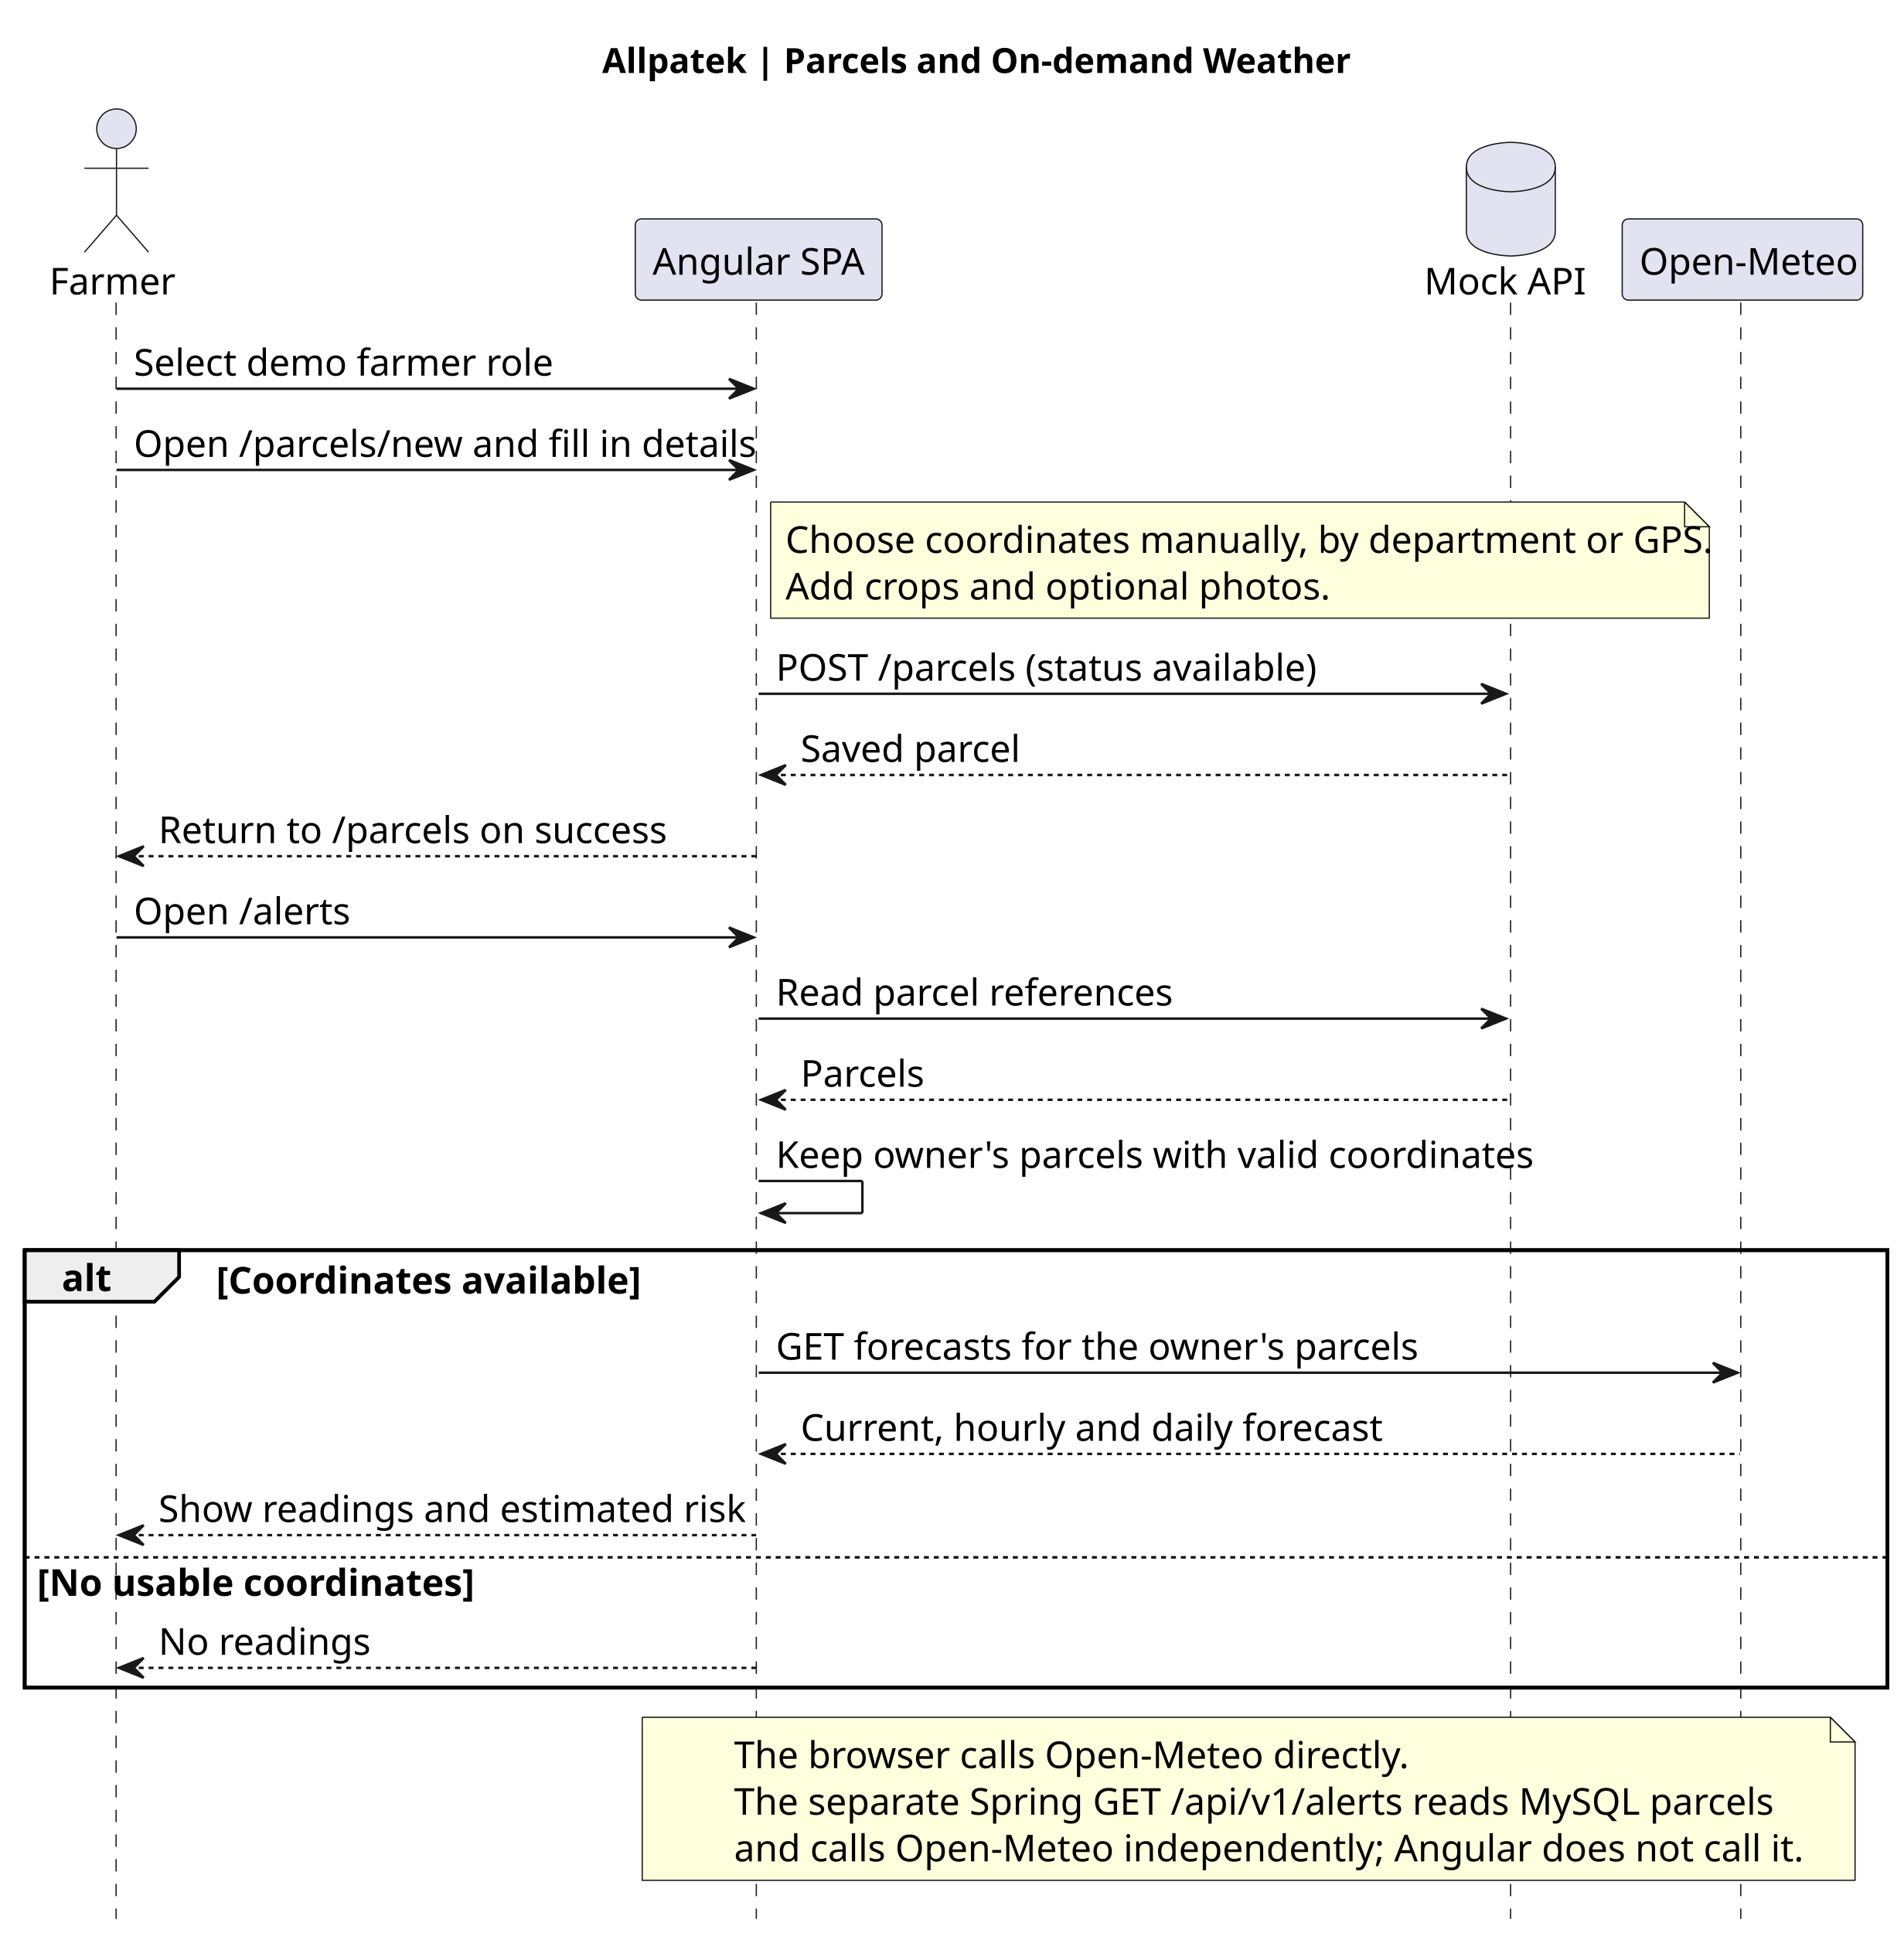
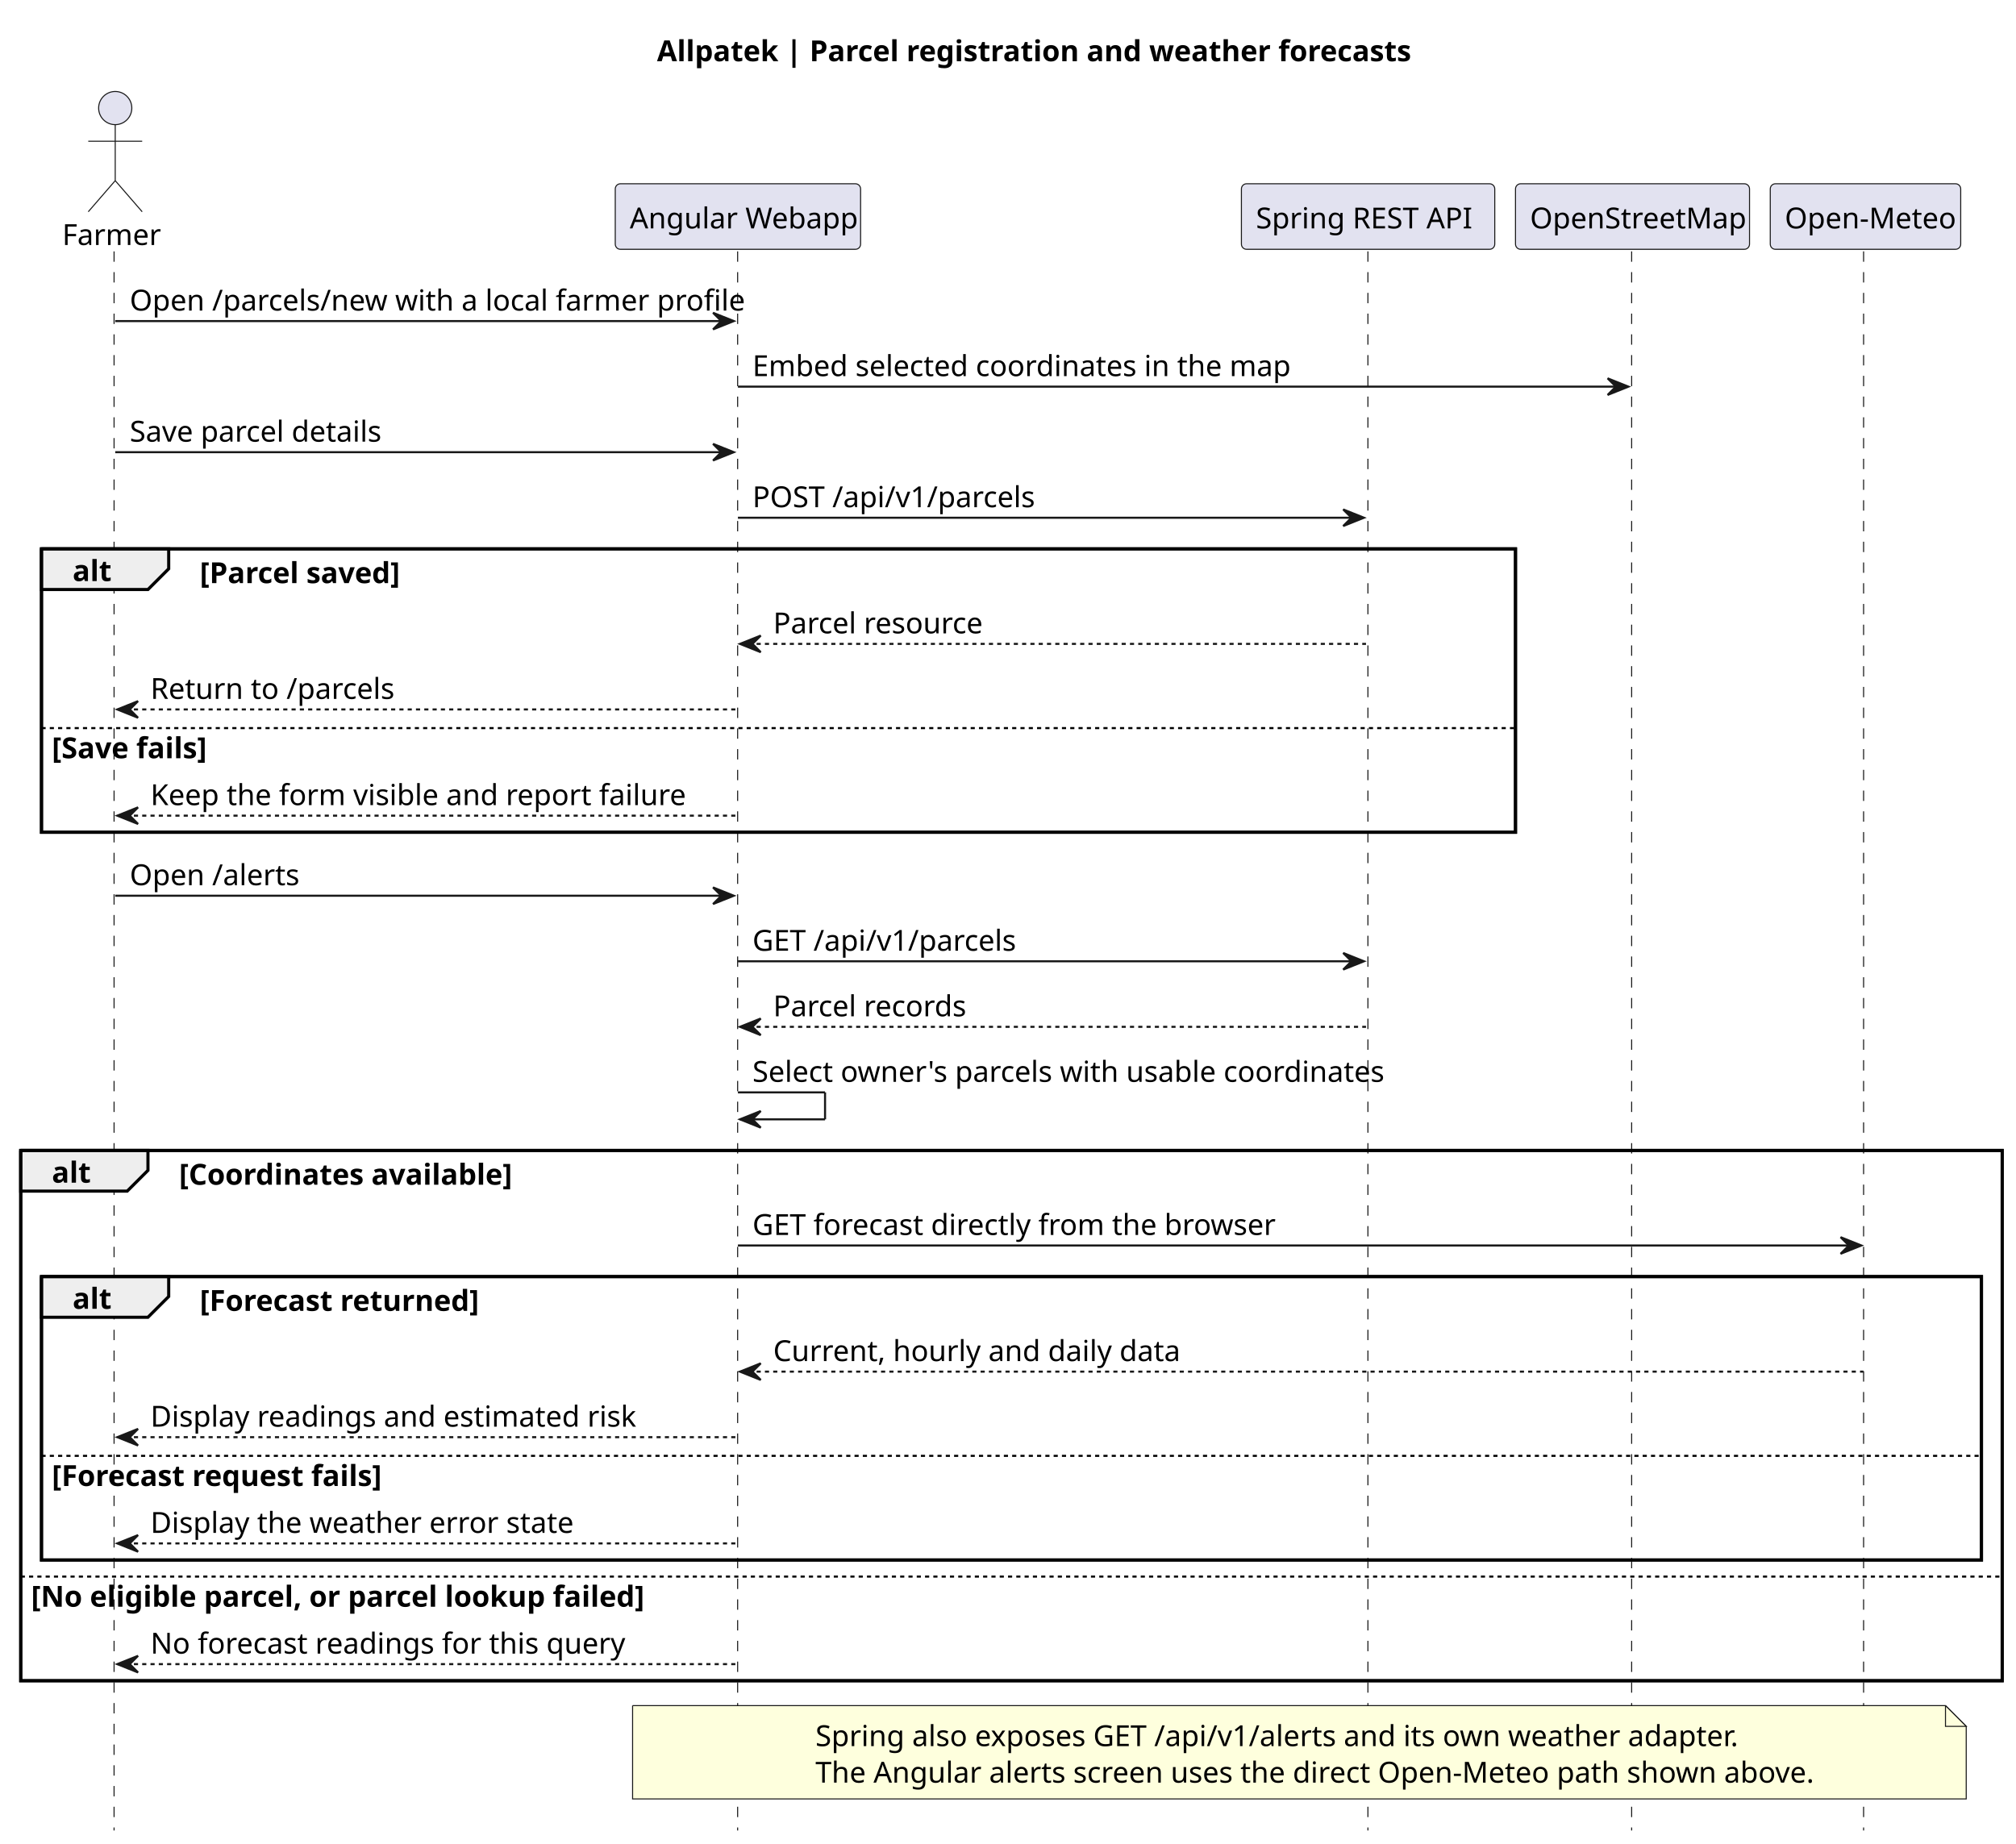
- <svg xmlns="http://www.w3.org/2000/svg" contentStyleType="text/css" data-diagram-type="SEQUENCE" height="1141.875px" preserveAspectRatio="none" style="width:1124px;height:1141px;background:#FFFFFF;" version="1.1" viewBox="0 0 1124 1141" width="1124.375px" zoomAndPan="magnify">
+ <svg xmlns="http://www.w3.org/2000/svg" contentStyleType="text/css" data-diagram-type="SEQUENCE" height="1111.25px" preserveAspectRatio="none" style="width:1215px;height:1111px;background:#FFFFFF;" version="1.1" viewBox="0 0 1215 1111" width="1215px" zoomAndPan="magnify">
  <defs />
  <g>
-     <text fill="#000000" font-family="sans-serif" font-size="20.417" font-weight="bold" lengthAdjust="spacing" textLength="416.428" x="355.516" y="43.069">Allpatek | Parcels and On-demand Weather</text>
-     <rect fill="none" height="258.228" style="stroke:#000000;stroke-width:2.188;" width="1099.752" x="14.583" y="737.939" />
+     <text fill="#000000" font-family="sans-serif" font-size="17.5" font-weight="bold" lengthAdjust="spacing" textLength="426.024" x="395.952" y="36.916">Allpatek | Parcel registration and weather forecasts</text>
+     <rect fill="none" height="170.82" style="stroke:#000000;stroke-width:1.875;" width="888.359" x="25" y="330.82" />
+     <rect fill="none" height="319.629" style="stroke:#000000;stroke-width:1.875;" width="1194.177" x="12.5" y="693.438" />
+     <rect fill="none" height="170.82" style="stroke:#000000;stroke-width:1.875;" width="1169.177" x="25" y="769.473" />
    <g class="participant-lifeline" data-entity-uid="part1" data-qualified-name="Farmer" id="part1-lifeline">
      <g>
-         <rect fill="#000000" fill-opacity="0" height="954.058" width="11.667" x="62.951" y="178.612" />
-         <line style="stroke:#181818;stroke-width:0.729;stroke-dasharray:7.292,7.292;" x1="68.542" x2="68.542" y1="178.612" y2="1132.669" />
+         <rect fill="#000000" fill-opacity="0" height="951.816" width="10" x="64.444" y="151.523" />
+         <line style="stroke:#181818;stroke-width:0.625;stroke-dasharray:6.25,6.25;" x1="68.75" x2="68.75" y1="151.523" y2="1103.34" />
      </g>
    </g>
    <g class="participant-lifeline" data-entity-uid="part2" data-qualified-name="Web" id="part2-lifeline">
      <g>
-         <rect fill="#000000" fill-opacity="0" height="954.058" width="11.667" x="442.065" y="178.612" />
-         <line style="stroke:#181818;stroke-width:0.729;stroke-dasharray:7.292,7.292;" x1="446.525" x2="446.525" y1="178.612" y2="1132.669" />
+         <rect fill="#000000" fill-opacity="0" height="951.816" width="10" x="439.736" y="151.523" />
+         <line style="stroke:#181818;stroke-width:0.625;stroke-dasharray:6.25,6.25;" x1="444.555" x2="444.555" y1="151.523" y2="1103.34" />
      </g>
    </g>
-     <g class="participant-lifeline" data-entity-uid="part3" data-qualified-name="Mock" id="part3-lifeline">
+     <g class="participant-lifeline" data-entity-uid="part3" data-qualified-name="Api" id="part3-lifeline">
      <g>
-         <rect fill="#000000" fill-opacity="0" height="954.058" width="11.667" x="886.15" y="178.612" />
-         <line style="stroke:#181818;stroke-width:0.729;stroke-dasharray:7.292,7.292;" x1="891.851" x2="891.851" y1="178.612" y2="1132.669" />
+         <rect fill="#000000" fill-opacity="0" height="951.816" width="10" x="819.515" y="151.523" />
+         <line style="stroke:#181818;stroke-width:0.625;stroke-dasharray:6.25,6.25;" x1="824.42" x2="824.42" y1="151.523" y2="1103.34" />
      </g>
    </g>
-     <g class="participant-lifeline" data-entity-uid="part4" data-qualified-name="Weather" id="part4-lifeline">
+     <g class="participant-lifeline" data-entity-uid="part4" data-qualified-name="Maps" id="part4-lifeline">
      <g>
-         <rect fill="#000000" fill-opacity="0" height="954.058" width="11.667" x="1022.913" y="178.612" />
-         <line style="stroke:#181818;stroke-width:0.729;stroke-dasharray:7.292,7.292;" x1="1027.741" x2="1027.741" y1="178.612" y2="1132.669" />
+         <rect fill="#000000" fill-opacity="0" height="951.816" width="10" x="978.881" y="151.523" />
+         <line style="stroke:#181818;stroke-width:0.625;stroke-dasharray:6.25,6.25;" x1="983.359" x2="983.359" y1="151.523" y2="1103.34" />
+       </g>
+     </g>
+     <g class="participant-lifeline" data-entity-uid="part5" data-qualified-name="Weather" id="part5-lifeline">
+       <g>
+         <rect fill="#000000" fill-opacity="0" height="951.816" width="10" x="1119.29" y="151.523" />
+         <line style="stroke:#181818;stroke-width:0.625;stroke-dasharray:6.25,6.25;" x1="1123.152" x2="1123.152" y1="151.523" y2="1103.34" />
      </g>
    </g>
    <g class="participant participant-head" data-entity-uid="part1" data-qualified-name="Farmer" id="part1-head">
-       <text fill="#000000" font-family="sans-serif" font-size="21.875" lengthAdjust="spacing" textLength="70.485" x="29.167" y="173.805">Farmer</text>
-       <ellipse cx="68.784" cy="75.993" fill="#E2E2F0" rx="11.667" ry="11.667" style="stroke:#181818;stroke-width:0.729;" />
-       <path d="M68.784,87.659 L68.784,127.034 M49.826,99.326 L87.743,99.326 M68.784,127.034 L49.826,148.91 M68.784,127.034 L87.743,148.91" fill="none" style="stroke:#181818;stroke-width:0.729;" />
+       <text fill="#000000" font-family="sans-serif" font-size="17.5" lengthAdjust="spacing" textLength="56.388" x="37.5" y="147.678">Farmer</text>
+       <ellipse cx="69.444" cy="65.137" fill="#E2E2F0" rx="10" ry="10" style="stroke:#181818;stroke-width:0.625;" />
+       <path d="M69.444,75.137 L69.444,108.887 M53.194,85.137 L85.694,85.137 M69.444,108.887 L53.194,127.637 M69.444,108.887 L85.694,127.637" fill="none" style="stroke:#181818;stroke-width:0.625;" />
    </g>
    <g class="participant participant-head" data-entity-uid="part2" data-qualified-name="Web" id="part2-head">
-       <rect fill="#E2E2F0" height="47.931" rx="3.646" ry="3.646" style="stroke:#181818;stroke-width:0.729;" width="145.664" x="375.067" y="129.222" />
-       <text fill="#000000" font-family="sans-serif" font-size="21.875" lengthAdjust="spacing" textLength="125.247" x="385.275" y="162.138">Angular SPA</text>
+       <rect fill="#E2E2F0" height="39.512" rx="3.125" ry="3.125" style="stroke:#181818;stroke-width:0.625;" width="147.861" x="370.805" y="110.762" />
+       <text fill="#000000" font-family="sans-serif" font-size="17.5" lengthAdjust="spacing" textLength="130.361" x="379.555" y="137.678">Angular Webapp</text>
    </g>
-     <g class="participant participant-head" data-entity-uid="part3" data-qualified-name="Mock" id="part3-head">
-       <text fill="#000000" font-family="sans-serif" font-size="21.875" lengthAdjust="spacing" textLength="93.599" x="840.809" y="173.805">Mock API</text>
-       <path d="M865.733,98.597 C865.733,84.014 891.983,84.014 891.983,84.014 C891.983,84.014 918.233,84.014 918.233,98.597 L918.233,136.514 C918.233,151.097 891.983,151.097 891.983,151.097 C891.983,151.097 865.733,151.097 865.733,136.514 L865.733,98.597" fill="#E2E2F0" style="stroke:#181818;stroke-width:0.729;" />
-       <path d="M865.733,98.597 C865.733,113.18 891.983,113.18 891.983,113.18 C891.983,113.18 918.233,113.18 918.233,98.597" fill="none" style="stroke:#181818;stroke-width:0.729;" />
+     <g class="participant participant-head" data-entity-uid="part3" data-qualified-name="Api" id="part3-head">
+       <rect fill="#E2E2F0" height="39.512" rx="3.125" ry="3.125" style="stroke:#181818;stroke-width:0.625;" width="152.689" x="748.17" y="110.762" />
+       <text fill="#000000" font-family="sans-serif" font-size="17.5" lengthAdjust="spacing" textLength="135.189" x="756.92" y="137.678">Spring REST API</text>
    </g>
-     <g class="participant participant-head" data-entity-uid="part4" data-qualified-name="Weather" id="part4-head">
-       <rect fill="#E2E2F0" height="47.931" rx="3.646" ry="3.646" style="stroke:#181818;stroke-width:0.729;" width="142.011" x="957.741" y="129.222" />
-       <text fill="#000000" font-family="sans-serif" font-size="21.875" lengthAdjust="spacing" textLength="121.594" x="967.949" y="162.138">Open-Meteo</text>
+     <g class="participant participant-head" data-entity-uid="part4" data-qualified-name="Maps" id="part4-head">
+       <rect fill="#E2E2F0" height="39.512" rx="3.125" ry="3.125" style="stroke:#181818;stroke-width:0.625;" width="141.042" x="913.359" y="110.762" />
+       <text fill="#000000" font-family="sans-serif" font-size="17.5" lengthAdjust="spacing" textLength="123.543" x="922.109" y="137.678">OpenStreetMap</text>
+     </g>
+     <g class="participant participant-head" data-entity-uid="part5" data-qualified-name="Weather" id="part5-head">
+       <rect fill="#E2E2F0" height="39.512" rx="3.125" ry="3.125" style="stroke:#181818;stroke-width:0.625;" width="114.775" x="1066.902" y="110.762" />
+       <text fill="#000000" font-family="sans-serif" font-size="17.5" lengthAdjust="spacing" textLength="97.275" x="1075.652" y="137.678">Open-Meteo</text>
    </g>
    <g class="message" data-entity-1="part1" data-entity-2="part2" id="msg1">
-       <polygon fill="#181818" points="430.399,223.626,444.982,229.46,430.399,235.293,436.232,229.46" style="stroke:#181818;stroke-width:1.458;" />
-       <line style="stroke:#181818;stroke-width:1.458;" x1="68.784" x2="439.149" y1="229.46" y2="229.46" />
-       <text fill="#000000" font-family="sans-serif" font-size="21.875" lengthAdjust="spacing" textLength="233.426" x="78.993" y="221.737">Select demo farmer role</text>
+       <polygon fill="#181818" points="429.736,188.535,442.236,193.535,429.736,198.535,434.736,193.535" style="stroke:#181818;stroke-width:1.25;" />
+       <line style="stroke:#181818;stroke-width:1.25;" x1="69.444" x2="437.236" y1="193.535" y2="193.535" />
+       <text fill="#000000" font-family="sans-serif" font-size="17.5" lengthAdjust="spacing" textLength="345.292" x="78.194" y="187.19">Open /parcels/new with a local farmer profile</text>
    </g>
-     <g class="message" data-entity-1="part1" data-entity-2="part2" id="msg2">
-       <polygon fill="#181818" points="430.399,271.558,444.982,277.391,430.399,283.224,436.232,277.391" style="stroke:#181818;stroke-width:1.458;" />
-       <line style="stroke:#181818;stroke-width:1.458;" x1="68.784" x2="439.149" y1="277.391" y2="277.391" />
-       <text fill="#000000" font-family="sans-serif" font-size="21.875" lengthAdjust="spacing" textLength="344.115" x="78.993" y="269.668">Open /parcels/new and fill in details</text>
+     <g class="message" data-entity-1="part2" data-entity-2="part4" id="msg2">
+       <polygon fill="#181818" points="968.881,228.047,981.381,233.047,968.881,238.047,973.881,233.047" style="stroke:#181818;stroke-width:1.25;" />
+       <line style="stroke:#181818;stroke-width:1.25;" x1="444.736" x2="976.381" y1="233.047" y2="233.047" />
+       <text fill="#000000" font-family="sans-serif" font-size="17.5" lengthAdjust="spacing" textLength="307.404" x="453.486" y="226.702">Embed selected coordinates in the map</text>
    </g>
-     <path d="M455,296.349 L455,364.891 L1009.167,364.891 L1009.167,310.933 L994.583,296.349 L455,296.349" fill="#FEFFDD" style="stroke:#181818;stroke-width:0.729;" />
-     <path d="M994.583,296.349 L994.583,310.933 L1009.167,310.933 L994.583,296.349" fill="#FEFFDD" style="stroke:#181818;stroke-width:0.729;" />
-     <text fill="#000000" font-family="sans-serif" font-size="21.875" lengthAdjust="spacing" textLength="524.06" x="463.75" y="326.349">Choose coordinates manually, by department or GPS.</text>
-     <text fill="#000000" font-family="sans-serif" font-size="21.875" lengthAdjust="spacing" textLength="301.604" x="463.75" y="353.864">Add crops and optional photos.</text>
-     <g class="message" data-entity-1="part2" data-entity-2="part3" id="msg3">
-       <polygon fill="#181818" points="874.483,403.685,889.067,409.518,874.483,415.352,880.317,409.518" style="stroke:#181818;stroke-width:1.458;" />
-       <line style="stroke:#181818;stroke-width:1.458;" x1="447.899" x2="883.233" y1="409.518" y2="409.518" />
-       <text fill="#000000" font-family="sans-serif" font-size="21.875" lengthAdjust="spacing" textLength="313.663" x="458.107" y="401.795">POST /parcels (status available)</text>
+     <g class="message" data-entity-1="part1" data-entity-2="part2" id="msg3">
+       <polygon fill="#181818" points="429.736,267.559,442.236,272.559,429.736,277.559,434.736,272.559" style="stroke:#181818;stroke-width:1.25;" />
+       <line style="stroke:#181818;stroke-width:1.25;" x1="69.444" x2="437.236" y1="272.559" y2="272.559" />
+       <text fill="#000000" font-family="sans-serif" font-size="17.5" lengthAdjust="spacing" textLength="147.861" x="78.194" y="266.213">Save parcel details</text>
    </g>
-     <g class="message" data-entity-1="part3" data-entity-2="part2" id="msg4">
-       <polygon fill="#181818" points="463.94,451.616,449.357,457.45,463.94,463.283,458.107,457.45" style="stroke:#181818;stroke-width:1.458;" />
-       <line style="stroke:#181818;stroke-width:1.458;stroke-dasharray:2.917,2.917;" x1="455.19" x2="890.525" y1="457.45" y2="457.45" />
-       <text fill="#000000" font-family="sans-serif" font-size="21.875" lengthAdjust="spacing" textLength="127.683" x="472.69" y="449.726">Saved parcel</text>
+     <g class="message" data-entity-1="part2" data-entity-2="part3" id="msg4">
+       <polygon fill="#181818" points="809.515,307.07,822.015,312.07,809.515,317.07,814.515,312.07" style="stroke:#181818;stroke-width:1.25;" />
+       <line style="stroke:#181818;stroke-width:1.25;" x1="444.736" x2="817.015" y1="312.07" y2="312.07" />
+       <text fill="#000000" font-family="sans-serif" font-size="17.5" lengthAdjust="spacing" textLength="165.344" x="453.486" y="305.725">POST /api/v1/parcels</text>
    </g>
-     <g class="message" data-entity-1="part2" data-entity-2="part1" id="msg5">
-       <polygon fill="#181818" points="84.826,499.548,70.243,505.381,84.826,511.214,78.993,505.381" style="stroke:#181818;stroke-width:1.458;" />
-       <line style="stroke:#181818;stroke-width:1.458;stroke-dasharray:2.917,2.917;" x1="76.076" x2="446.44" y1="505.381" y2="505.381" />
-       <text fill="#000000" font-family="sans-serif" font-size="21.875" lengthAdjust="spacing" textLength="288.156" x="93.576" y="497.658">Return to /parcels on success</text>
+     <path d="M25,330.82 L101.672,330.82 L101.672,342.832 L89.172,355.332 L25,355.332 L25,330.82" fill="#EEEEEE" style="stroke:#000000;stroke-width:1.875;" />
+     <rect fill="none" height="170.82" style="stroke:#000000;stroke-width:1.875;" width="888.359" x="25" y="330.82" />
+     <text fill="#000000" font-family="sans-serif" font-size="17.5" font-weight="bold" lengthAdjust="spacing" textLength="20.422" x="43.75" y="350.237">alt</text>
+     <text fill="#000000" font-family="sans-serif" font-size="17.5" font-weight="bold" lengthAdjust="spacing" textLength="118.68" x="120.422" y="351.487">[Parcel saved]</text>
+     <g class="message" data-entity-1="part3" data-entity-2="part2" id="msg5">
+       <polygon fill="#181818" points="458.486,383.106,445.986,388.106,458.486,393.106,453.486,388.106" style="stroke:#181818;stroke-width:1.25;" />
+       <line style="stroke:#181818;stroke-width:1.25;stroke-dasharray:2.5,2.5;" x1="450.986" x2="823.265" y1="388.106" y2="388.106" />
+       <text fill="#000000" font-family="sans-serif" font-size="17.5" lengthAdjust="spacing" textLength="122.551" x="465.986" y="381.76">Parcel resource</text>
    </g>
-     <g class="message" data-entity-1="part1" data-entity-2="part2" id="msg6">
-       <polygon fill="#181818" points="430.399,547.479,444.982,553.312,430.399,559.145,436.232,553.312" style="stroke:#181818;stroke-width:1.458;" />
-       <line style="stroke:#181818;stroke-width:1.458;" x1="68.784" x2="439.149" y1="553.312" y2="553.312" />
-       <text fill="#000000" font-family="sans-serif" font-size="21.875" lengthAdjust="spacing" textLength="119.159" x="78.993" y="545.589">Open /alerts</text>
+     <g class="message" data-entity-1="part2" data-entity-2="part1" id="msg6">
+       <polygon fill="#181818" points="83.194,422.617,70.694,427.617,83.194,432.617,78.194,427.617" style="stroke:#181818;stroke-width:1.25;" />
+       <line style="stroke:#181818;stroke-width:1.25;stroke-dasharray:2.5,2.5;" x1="75.694" x2="443.486" y1="427.617" y2="427.617" />
+       <text fill="#000000" font-family="sans-serif" font-size="17.5" lengthAdjust="spacing" textLength="138.12" x="90.694" y="421.272">Return to /parcels</text>
    </g>
-     <g class="message" data-entity-1="part2" data-entity-2="part3" id="msg7">
-       <polygon fill="#181818" points="874.483,595.41,889.067,601.244,874.483,607.077,880.317,601.244" style="stroke:#181818;stroke-width:1.458;" />
-       <line style="stroke:#181818;stroke-width:1.458;" x1="447.899" x2="883.233" y1="601.244" y2="601.244" />
-       <text fill="#000000" font-family="sans-serif" font-size="21.875" lengthAdjust="spacing" textLength="227.38" x="458.107" y="593.52">Read parcel references</text>
+     <line style="stroke:#000000;stroke-width:1.25;stroke-dasharray:2.5,2.5;" x1="25" x2="913.359" y1="438.867" y2="438.867" />
+     <text fill="#000000" font-family="sans-serif" font-size="17.5" font-weight="bold" lengthAdjust="spacing" textLength="92.405" x="31.25" y="457.034">[Save fails]</text>
+     <g class="message" data-entity-1="part2" data-entity-2="part1" id="msg7">
+       <polygon fill="#181818" points="83.194,486.641,70.694,491.641,83.194,496.641,78.194,491.641" style="stroke:#181818;stroke-width:1.25;" />
+       <line style="stroke:#181818;stroke-width:1.25;stroke-dasharray:2.5,2.5;" x1="75.694" x2="443.486" y1="491.641" y2="491.641" />
+       <text fill="#000000" font-family="sans-serif" font-size="17.5" lengthAdjust="spacing" textLength="300.576" x="90.694" y="485.295">Keep the form visible and report failure</text>
    </g>
-     <g class="message" data-entity-1="part3" data-entity-2="part2" id="msg8">
-       <polygon fill="#181818" points="463.94,643.341,449.357,649.175,463.94,655.008,458.107,649.175" style="stroke:#181818;stroke-width:1.458;" />
-       <line style="stroke:#181818;stroke-width:1.458;stroke-dasharray:2.917,2.917;" x1="455.19" x2="890.525" y1="649.175" y2="649.175" />
-       <text fill="#000000" font-family="sans-serif" font-size="21.875" lengthAdjust="spacing" textLength="72.942" x="472.69" y="641.452">Parcels</text>
+     <g class="message" data-entity-1="part1" data-entity-2="part2" id="msg8">
+       <polygon fill="#181818" points="429.736,534.902,442.236,539.902,429.736,544.902,434.736,539.902" style="stroke:#181818;stroke-width:1.25;" />
+       <line style="stroke:#181818;stroke-width:1.25;" x1="69.444" x2="437.236" y1="539.902" y2="539.902" />
+       <text fill="#000000" font-family="sans-serif" font-size="17.5" lengthAdjust="spacing" textLength="95.327" x="78.194" y="533.557">Open /alerts</text>
    </g>
-     <g class="message" data-entity-1="part2" data-entity-2="part2" id="msg9">
-       <line style="stroke:#181818;stroke-width:1.458;" x1="447.899" x2="509.149" y1="697.106" y2="697.106" />
-       <line style="stroke:#181818;stroke-width:1.458;" x1="509.149" x2="509.149" y1="697.106" y2="716.064" />
-       <line style="stroke:#181818;stroke-width:1.458;" x1="449.357" x2="509.149" y1="716.064" y2="716.064" />
-       <polygon fill="#181818" points="463.94,710.231,449.357,716.064,463.94,721.898,458.107,716.064" style="stroke:#181818;stroke-width:1.458;" />
-       <text fill="#000000" font-family="sans-serif" font-size="21.875" lengthAdjust="spacing" textLength="423.668" x="458.107" y="689.383">Keep owner's parcels with valid coordinates</text>
+     <g class="message" data-entity-1="part2" data-entity-2="part3" id="msg9">
+       <polygon fill="#181818" points="809.515,574.414,822.015,579.414,809.515,584.414,814.515,579.414" style="stroke:#181818;stroke-width:1.25;" />
+       <line style="stroke:#181818;stroke-width:1.25;" x1="444.736" x2="817.015" y1="579.414" y2="579.414" />
+       <text fill="#000000" font-family="sans-serif" font-size="17.5" lengthAdjust="spacing" textLength="153.672" x="453.486" y="573.069">GET /api/v1/parcels</text>
    </g>
-     <path d="M14.583,737.939 L105.736,737.939 L105.736,753.787 L91.153,768.371 L14.583,768.371 L14.583,737.939" fill="#EEEEEE" style="stroke:#000000;stroke-width:2.188;" />
-     <rect fill="none" height="258.228" style="stroke:#000000;stroke-width:2.188;" width="1099.752" x="14.583" y="737.939" />
-     <text fill="#000000" font-family="sans-serif" font-size="21.875" font-weight="bold" lengthAdjust="spacing" textLength="25.528" x="36.458" y="762.106">alt</text>
-     <text fill="#000000" font-family="sans-serif" font-size="21.875" font-weight="bold" lengthAdjust="spacing" textLength="240.689" x="127.611" y="763.564">[Coordinates available]</text>
-     <g class="message" data-entity-1="part2" data-entity-2="part4" id="msg10">
-       <polygon fill="#181818" points="1011.247,804.442,1025.83,810.275,1011.247,816.108,1017.08,810.275" style="stroke:#181818;stroke-width:1.458;" />
-       <line style="stroke:#181818;stroke-width:1.458;" x1="447.899" x2="1019.997" y1="810.275" y2="810.275" />
-       <text fill="#000000" font-family="sans-serif" font-size="21.875" lengthAdjust="spacing" textLength="365.253" x="458.107" y="802.552">GET forecasts for the owner's parcels</text>
+     <g class="message" data-entity-1="part3" data-entity-2="part2" id="msg10">
+       <polygon fill="#181818" points="458.486,613.926,445.986,618.926,458.486,623.926,453.486,618.926" style="stroke:#181818;stroke-width:1.25;" />
+       <line style="stroke:#181818;stroke-width:1.25;stroke-dasharray:2.5,2.5;" x1="450.986" x2="823.265" y1="618.926" y2="618.926" />
+       <text fill="#000000" font-family="sans-serif" font-size="17.5" lengthAdjust="spacing" textLength="112.819" x="465.986" y="612.581">Parcel records</text>
    </g>
-     <g class="message" data-entity-1="part4" data-entity-2="part2" id="msg11">
-       <polygon fill="#181818" points="463.94,852.373,449.357,858.206,463.94,864.04,458.107,858.206" style="stroke:#181818;stroke-width:1.458;" />
-       <line style="stroke:#181818;stroke-width:1.458;stroke-dasharray:2.917,2.917;" x1="455.19" x2="1027.288" y1="858.206" y2="858.206" />
-       <text fill="#000000" font-family="sans-serif" font-size="21.875" lengthAdjust="spacing" textLength="322.208" x="472.69" y="850.483">Current, hourly and daily forecast</text>
+     <g class="message" data-entity-1="part2" data-entity-2="part2" id="msg11">
+       <line style="stroke:#181818;stroke-width:1.25;" x1="444.736" x2="497.236" y1="658.438" y2="658.438" />
+       <line style="stroke:#181818;stroke-width:1.25;" x1="497.236" x2="497.236" y1="658.438" y2="674.688" />
+       <line style="stroke:#181818;stroke-width:1.25;" x1="445.986" x2="497.236" y1="674.688" y2="674.688" />
+       <polygon fill="#181818" points="458.486,669.688,445.986,674.688,458.486,679.688,453.486,674.688" style="stroke:#181818;stroke-width:1.25;" />
+       <text fill="#000000" font-family="sans-serif" font-size="17.5" lengthAdjust="spacing" textLength="362.279" x="453.486" y="652.092">Select owner's parcels with usable coordinates</text>
    </g>
-     <g class="message" data-entity-1="part2" data-entity-2="part1" id="msg12">
-       <polygon fill="#181818" points="84.826,900.304,70.243,906.138,84.826,911.971,78.993,906.138" style="stroke:#181818;stroke-width:1.458;" />
-       <line style="stroke:#181818;stroke-width:1.458;stroke-dasharray:2.917,2.917;" x1="76.076" x2="446.44" y1="906.138" y2="906.138" />
-       <text fill="#000000" font-family="sans-serif" font-size="21.875" lengthAdjust="spacing" textLength="328.296" x="93.576" y="898.414">Show readings and estimated risk</text>
+     <path d="M12.5,693.438 L89.172,693.438 L89.172,705.449 L76.672,717.949 L12.5,717.949 L12.5,693.438" fill="#EEEEEE" style="stroke:#000000;stroke-width:1.875;" />
+     <rect fill="none" height="319.629" style="stroke:#000000;stroke-width:1.875;" width="1194.177" x="12.5" y="693.438" />
+     <text fill="#000000" font-family="sans-serif" font-size="17.5" font-weight="bold" lengthAdjust="spacing" textLength="20.422" x="31.25" y="712.854">alt</text>
+     <text fill="#000000" font-family="sans-serif" font-size="17.5" font-weight="bold" lengthAdjust="spacing" textLength="192.551" x="107.922" y="714.104">[Coordinates available]</text>
+     <g class="message" data-entity-1="part2" data-entity-2="part5" id="msg12">
+       <polygon fill="#181818" points="1109.29,745.723,1121.79,750.723,1109.29,755.723,1114.29,750.723" style="stroke:#181818;stroke-width:1.25;" />
+       <line style="stroke:#181818;stroke-width:1.25;" x1="444.736" x2="1116.79" y1="750.723" y2="750.723" />
+       <text fill="#000000" font-family="sans-serif" font-size="17.5" lengthAdjust="spacing" textLength="299.534" x="453.486" y="744.377">GET forecast directly from the browser</text>
    </g>
-     <line style="stroke:#000000;stroke-width:1.458;stroke-dasharray:2.917,2.917;" x1="14.583" x2="1114.335" y1="919.263" y2="919.263" />
-     <text fill="#000000" font-family="sans-serif" font-size="21.875" font-weight="bold" lengthAdjust="spacing" textLength="249.17" x="21.875" y="941.971">[No usable coordinates]</text>
-     <g class="message" data-entity-1="part2" data-entity-2="part1" id="msg13">
-       <polygon fill="#181818" points="84.826,978.667,70.243,984.5,84.826,990.334,78.993,984.5" style="stroke:#181818;stroke-width:1.458;" />
-       <line style="stroke:#181818;stroke-width:1.458;stroke-dasharray:2.917,2.917;" x1="76.076" x2="446.44" y1="984.5" y2="984.5" />
-       <text fill="#000000" font-family="sans-serif" font-size="21.875" lengthAdjust="spacing" textLength="117.952" x="93.576" y="976.777">No readings</text>
+     <path d="M25,769.473 L101.672,769.473 L101.672,781.484 L89.172,793.984 L25,793.984 L25,769.473" fill="#EEEEEE" style="stroke:#000000;stroke-width:1.875;" />
+     <rect fill="none" height="170.82" style="stroke:#000000;stroke-width:1.875;" width="1169.177" x="25" y="769.473" />
+     <text fill="#000000" font-family="sans-serif" font-size="17.5" font-weight="bold" lengthAdjust="spacing" textLength="20.422" x="43.75" y="788.889">alt</text>
+     <text fill="#000000" font-family="sans-serif" font-size="17.5" font-weight="bold" lengthAdjust="spacing" textLength="160.448" x="120.422" y="790.139">[Forecast returned]</text>
+     <g class="message" data-entity-1="part5" data-entity-2="part2" id="msg13">
+       <polygon fill="#181818" points="458.486,821.758,445.986,826.758,458.486,831.758,453.486,826.758" style="stroke:#181818;stroke-width:1.25;" />
+       <line style="stroke:#181818;stroke-width:1.25;stroke-dasharray:2.5,2.5;" x1="450.986" x2="1123.04" y1="826.758" y2="826.758" />
+       <text fill="#000000" font-family="sans-serif" font-size="17.5" lengthAdjust="spacing" textLength="229.576" x="465.986" y="820.413">Current, hourly and daily data</text>
    </g>
-     <path d="M379.167,1013.667 L379.167,1109.917 L1095.208,1109.917 L1095.208,1028.25 L1080.625,1013.667 L379.167,1013.667" fill="#FEFFDD" style="stroke:#181818;stroke-width:0.729;" />
-     <path d="M1080.625,1013.667 L1080.625,1028.25 L1095.208,1028.25 L1080.625,1013.667" fill="#FEFFDD" style="stroke:#181818;stroke-width:0.729;" />
-     <text fill="#000000" font-family="sans-serif" font-size="21.875" lengthAdjust="spacing" textLength="380.527" x="433.372" y="1043.667">The browser calls Open-Meteo directly.</text>
-     <text fill="#000000" font-family="sans-serif" font-size="21.875" lengthAdjust="spacing" textLength="595.752" x="433.372" y="1071.181">The separate Spring GET /api/v1/alerts reads MySQL parcels</text>
-     <text fill="#000000" font-family="sans-serif" font-size="21.875" lengthAdjust="spacing" textLength="595.859" x="433.372" y="1098.696">and calls Open-Meteo independently; Angular does not call it.</text>
+     <g class="message" data-entity-1="part2" data-entity-2="part1" id="msg14">
+       <polygon fill="#181818" points="83.194,861.269,70.694,866.269,83.194,871.269,78.194,866.269" style="stroke:#181818;stroke-width:1.25;" />
+       <line style="stroke:#181818;stroke-width:1.25;stroke-dasharray:2.5,2.5;" x1="75.694" x2="443.486" y1="866.269" y2="866.269" />
+       <text fill="#000000" font-family="sans-serif" font-size="17.5" lengthAdjust="spacing" textLength="276.24" x="90.694" y="859.924">Display readings and estimated risk</text>
+     </g>
+     <line style="stroke:#000000;stroke-width:1.25;stroke-dasharray:2.5,2.5;" x1="25" x2="1194.177" y1="877.519" y2="877.519" />
+     <text fill="#000000" font-family="sans-serif" font-size="17.5" font-weight="bold" lengthAdjust="spacing" textLength="192.56" x="31.25" y="895.686">[Forecast request fails]</text>
+     <g class="message" data-entity-1="part2" data-entity-2="part1" id="msg15">
+       <polygon fill="#181818" points="83.194,925.293,70.694,930.293,83.194,935.293,78.194,930.293" style="stroke:#181818;stroke-width:1.25;" />
+       <line style="stroke:#181818;stroke-width:1.25;stroke-dasharray:2.5,2.5;" x1="75.694" x2="443.486" y1="930.293" y2="930.293" />
+       <text fill="#000000" font-family="sans-serif" font-size="17.5" lengthAdjust="spacing" textLength="238.301" x="90.694" y="923.948">Display the weather error state</text>
+     </g>
+     <line style="stroke:#000000;stroke-width:1.25;stroke-dasharray:2.5,2.5;" x1="12.5" x2="1206.677" y1="950.293" y2="950.293" />
+     <text fill="#000000" font-family="sans-serif" font-size="17.5" font-weight="bold" lengthAdjust="spacing" textLength="352.991" x="18.75" y="968.46">[No eligible parcel, or parcel lookup failed]</text>
+     <g class="message" data-entity-1="part2" data-entity-2="part1" id="msg16">
+       <polygon fill="#181818" points="83.194,998.066,70.694,1003.066,83.194,1008.066,78.194,1003.066" style="stroke:#181818;stroke-width:1.25;" />
+       <line style="stroke:#181818;stroke-width:1.25;stroke-dasharray:2.5,2.5;" x1="75.694" x2="443.486" y1="1003.066" y2="1003.066" />
+       <text fill="#000000" font-family="sans-serif" font-size="17.5" lengthAdjust="spacing" textLength="267.49" x="90.694" y="996.721">No forecast readings for this query</text>
+     </g>
+     <path d="M381.25,1028.066 L381.25,1084.316 L1185,1084.316 L1185,1040.566 L1172.5,1028.066 L381.25,1028.066" fill="#FEFFDD" style="stroke:#181818;stroke-width:0.625;" />
+     <path d="M1172.5,1028.066 L1172.5,1040.566 L1185,1040.566 L1172.5,1028.066" fill="#FEFFDD" style="stroke:#181818;stroke-width:0.625;" />
+     <text fill="#000000" font-family="sans-serif" font-size="17.5" lengthAdjust="spacing" textLength="532.092" x="491.455" y="1052.483">Spring also exposes GET /api/v1/alerts and its own weather adapter.</text>
+     <text fill="#000000" font-family="sans-serif" font-size="17.5" lengthAdjust="spacing" textLength="572.963" x="491.455" y="1074.495">The Angular alerts screen uses the direct Open-Meteo path shown above.</text>
  </g>
</svg>
